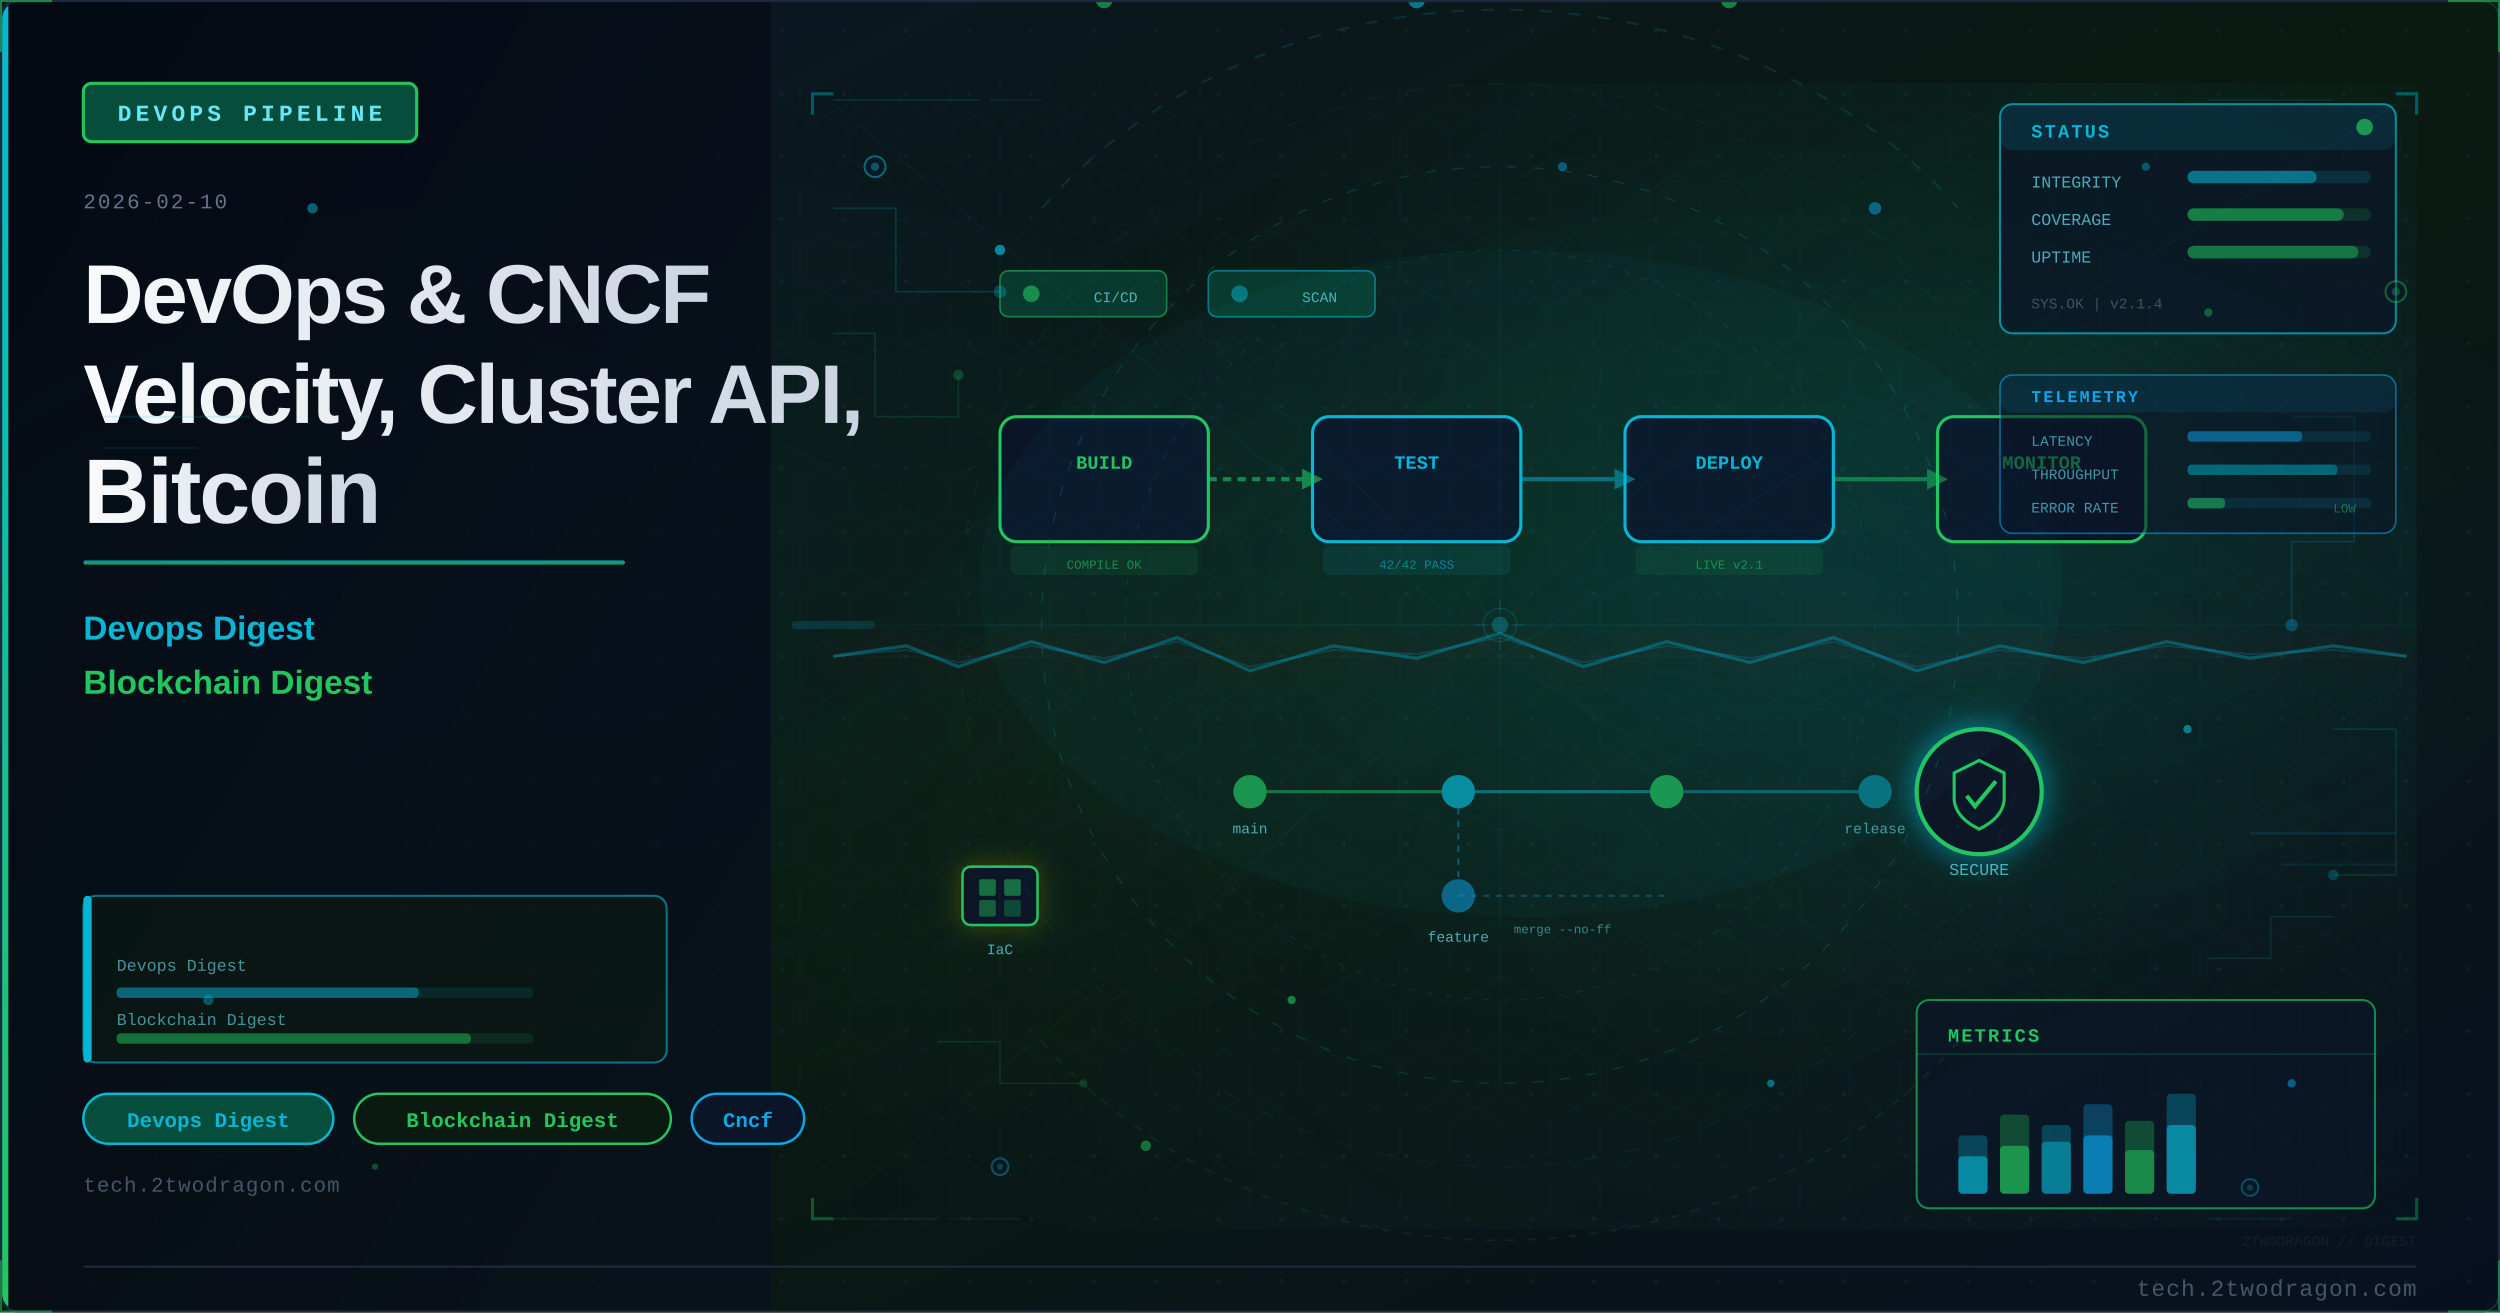
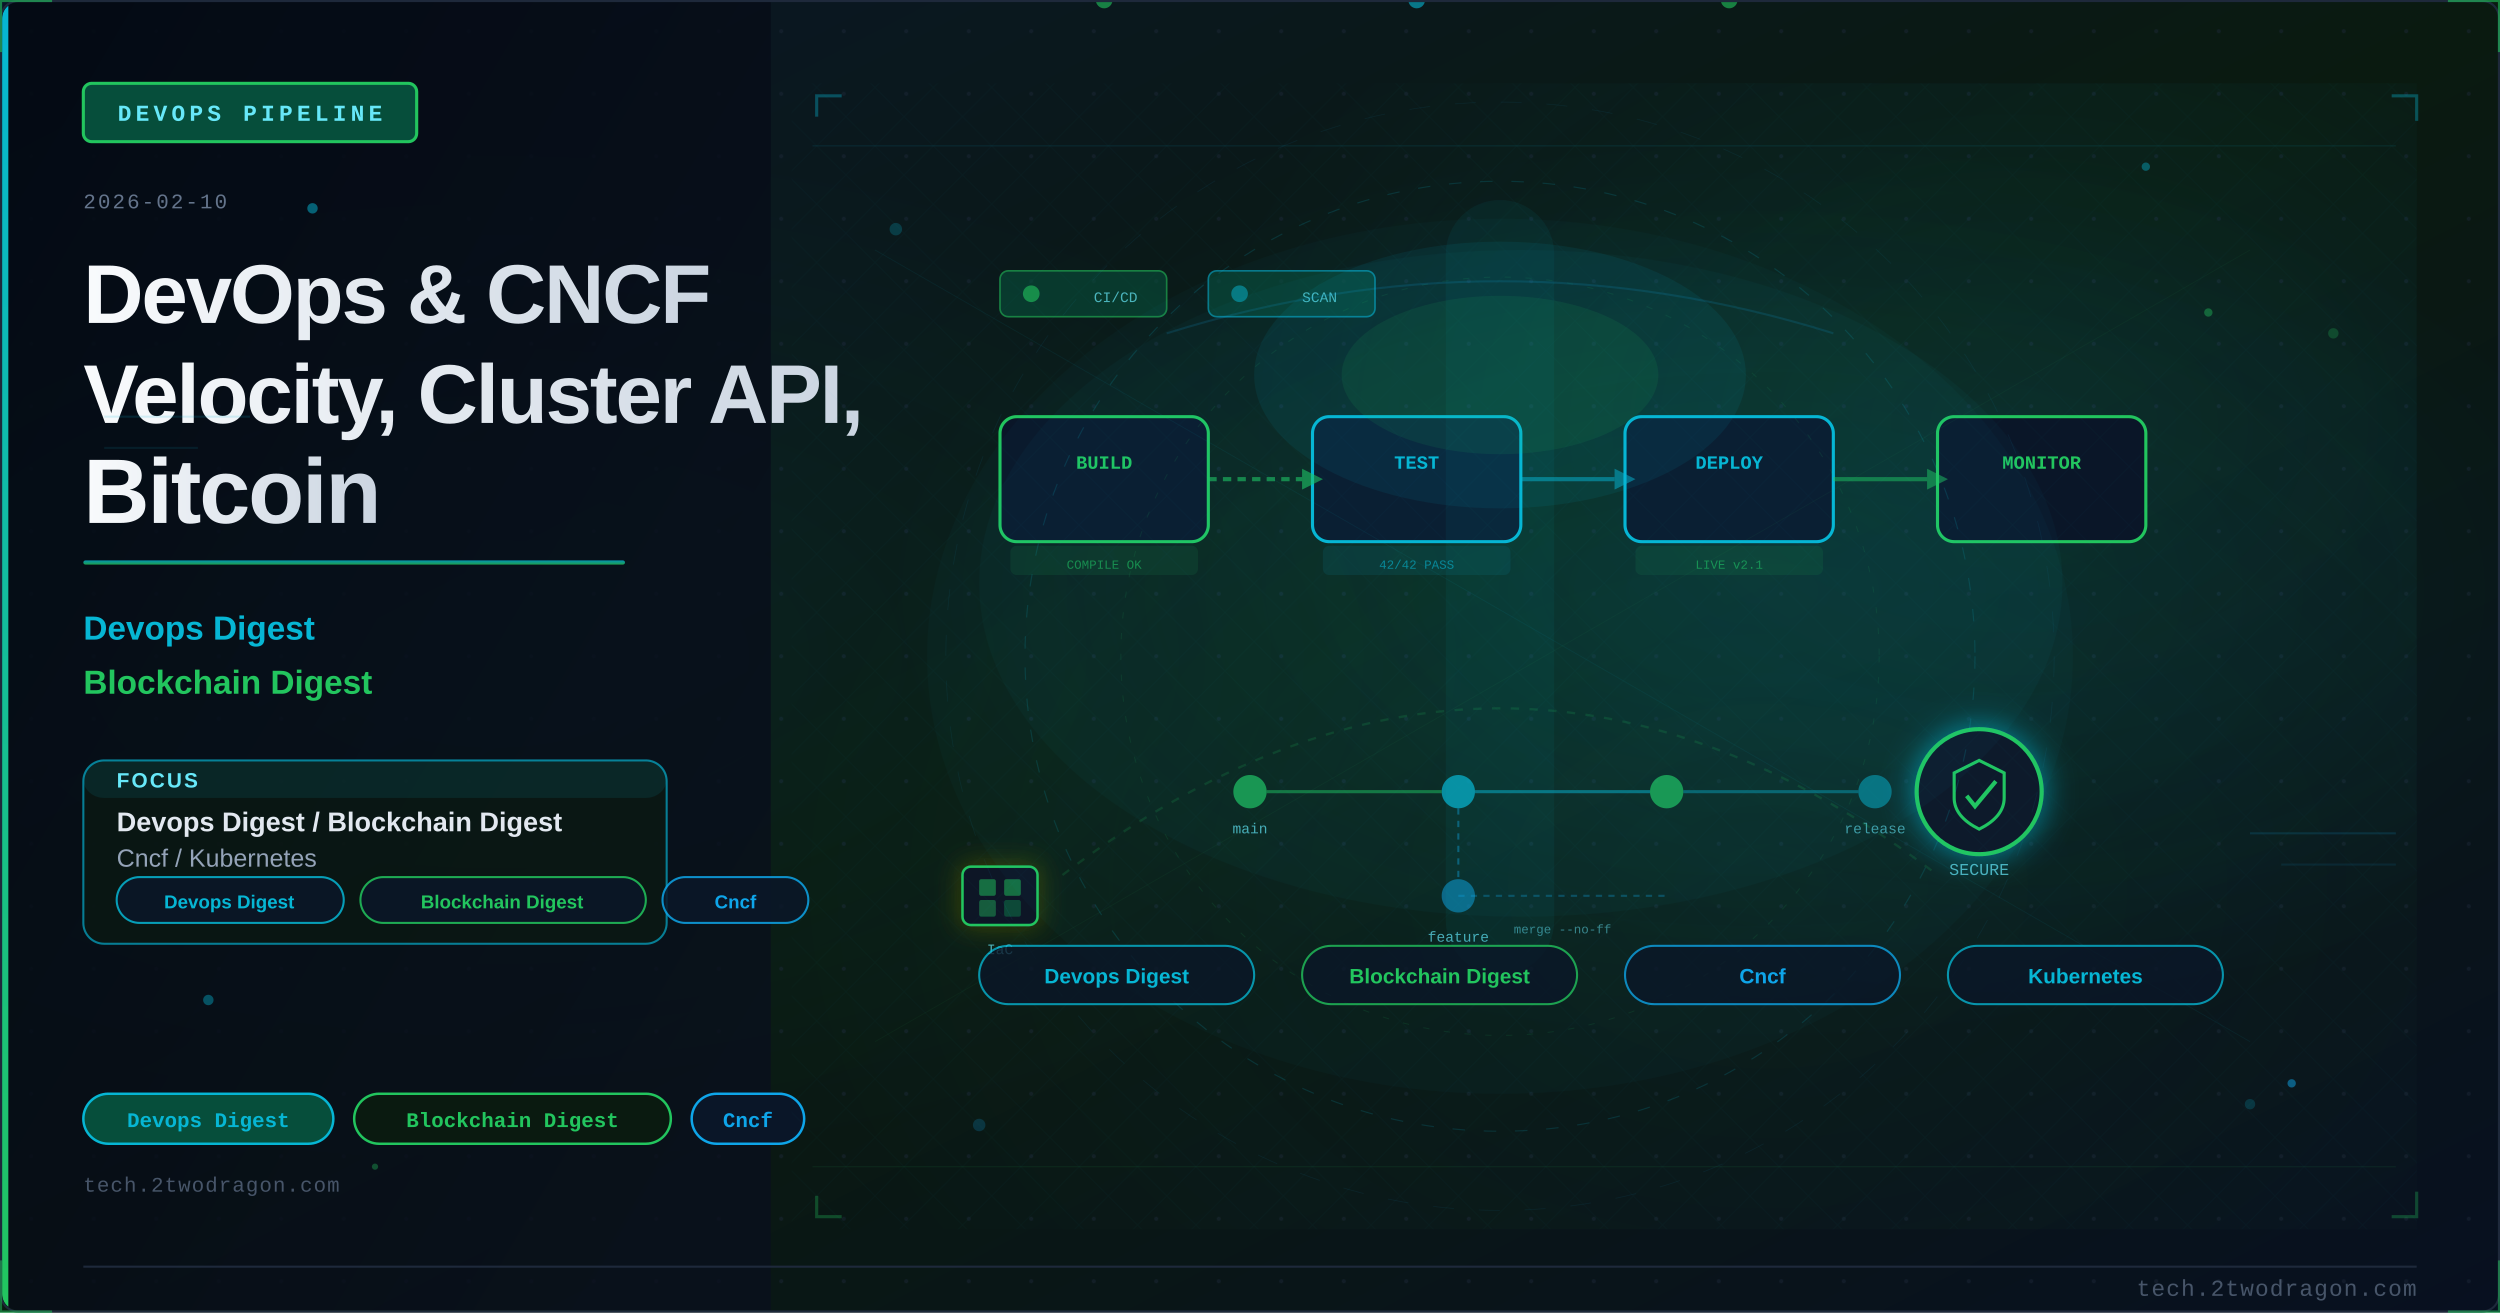
<svg xmlns="http://www.w3.org/2000/svg" viewBox="0 0 1200 630" width="1200" height="630">
  <defs>
    <linearGradient id="ubeeb60bg" x1="0%" y1="0%" x2="100%" y2="100%">
      <stop offset="0%" style="stop-color:#0a1628" />
      <stop offset="50%" style="stop-color:#0a1a10" />
      <stop offset="100%" style="stop-color:#081020" />
    </linearGradient>
    <linearGradient id="ubeeb60accent" x1="0%" y1="0%" x2="0%" y2="100%">
      <stop offset="0%" style="stop-color:#06b6d4" />
      <stop offset="100%" style="stop-color:#22c55e" />
    </linearGradient>
    <linearGradient id="ubeeb60title" x1="0%" y1="0%" x2="100%" y2="0%">
      <stop offset="0%" style="stop-color:#f8fafc" />
      <stop offset="100%" style="stop-color:#cbd5e1" />
    </linearGradient>
    <linearGradient id="ubeeb60panel" x1="0%" y1="0%" x2="100%" y2="100%">
      <stop offset="0%" style="stop-color:#020810;stop-opacity:0.85" />
      <stop offset="100%" style="stop-color:#0a0f1e;stop-opacity:0.75" />
    </linearGradient>
    <radialGradient id="ubeeb60ambientL" cx="20%" cy="50%" r="40%">
      <stop offset="0%" style="stop-color:#06b6d4;stop-opacity:0.06" />
      <stop offset="100%" style="stop-color:#06b6d4;stop-opacity:0" />
    </radialGradient>
    <radialGradient id="ubeeb60ambientR" cx="70%" cy="45%" r="35%">
      <stop offset="0%" style="stop-color:#06b6d4;stop-opacity:0.08" />
      <stop offset="100%" style="stop-color:#06b6d4;stop-opacity:0" />
    </radialGradient>
    <filter id="ubeeb60glow" x="-100%" y="-100%" width="300%" height="300%">
      <feDropShadow dx="0" dy="0" stdDeviation="8" flood-color="#06b6d4" flood-opacity="0.7" />
    </filter>
    <filter id="ubeeb60blur" x="-50%" y="-50%" width="200%" height="200%">
      <feGaussianBlur stdDeviation="12" />
    </filter>
    <filter id="ubeeb60textglow" x="-20%" y="-20%" width="140%" height="140%">
      <feDropShadow dx="0" dy="0" stdDeviation="4" flood-color="#06b6d4" flood-opacity="0.5" />
    </filter>
    <filter id="ubeeb60fxGlow" x="-50%" y="-50%" width="200%" height="200%">
      <feGaussianBlur stdDeviation="6" result="b" />
      <feColorMatrix in="b" type="matrix" values="1.2 0.4 0 0 0 0.5 0.6 0 0 0 0 0 0 0 0 0 0 0 0.85 0" result="g" />
      <feMerge>
        <feMergeNode in="g" />
        <feMergeNode in="SourceGraphic" />
      </feMerge>
    </filter>
    <filter id="ubeeb60fxRed" x="-60%" y="-60%" width="220%" height="220%">
      <feGaussianBlur stdDeviation="8" result="b" />
      <feColorMatrix in="b" type="matrix" values="1.3 0 0 0 0.7 0 0 0 0 0 0 0 0 0 0 0 0 0 0.95 0" result="g" />
      <feMerge>
        <feMergeNode in="g" />
        <feMergeNode in="SourceGraphic" />
      </feMerge>
    </filter>
    <radialGradient id="ubeeb60sceneGlow1" cx="75%" cy="30%" r="50%">
      <stop offset="0%" stop-color="#06b6d4" stop-opacity="0.15" />
      <stop offset="100%" stop-color="#06b6d4" stop-opacity="0" />
    </radialGradient>
    <radialGradient id="ubeeb60sceneGlow2" cx="60%" cy="70%" r="60%">
      <stop offset="0%" stop-color="#22c55e" stop-opacity="0.10" />
      <stop offset="100%" stop-color="#22c55e" stop-opacity="0" />
    </radialGradient>
    <pattern id="ubeeb60dots" x="0" y="0" width="30" height="30" patternUnits="userSpaceOnUse">
      <circle cx="15" cy="15" r="1" fill="#1e293b" opacity="0.7" />
    </pattern>
    <clipPath id="ubeeb60clip">
      <rect x="1" y="1" width="1198" height="628" rx="8" ry="8" />
    </clipPath>
    <style>
      @keyframes ubeeb60floatUp { 0%{transform:translateY(0);opacity:0.9} 85%{opacity:0.5} 100%{transform:translateY(-80px);opacity:0} }
      @keyframes ubeeb60pulse { 0%,100%{opacity:0.5} 50%{opacity:1} }
      @keyframes ubeeb60crackFx { 0%,100%{stroke-opacity:0.6} 50%{stroke-opacity:1} }
      @keyframes ubeeb60glimmer { 0%{opacity:0.3} 50%{opacity:0.85} 100%{opacity:0.3} }
      @keyframes ubeeb60dash { to{stroke-dashoffset:-20} }
      @keyframes ubeeb60rotSpin { from{transform:rotate(0deg)} to{transform:rotate(360deg)} }
      .ubeeb60fa { animation: ubeeb60floatUp 3.2s ease-in infinite; }
      .ubeeb60fb { animation: ubeeb60floatUp 3.8s ease-in infinite; animation-delay:0.9s; }
      .ubeeb60fc { animation: ubeeb60floatUp 2.9s ease-in infinite; animation-delay:1.7s; }
      .ubeeb60crack { animation: ubeeb60crackFx 1.9s ease-in-out infinite; }
      .ubeeb60blink { animation: ubeeb60pulse 2.2s ease-in-out infinite; }
    </style>
  </defs>
  <rect width="1200" height="630" fill="url(#ubeeb60bg)" />
  <g clip-path="url(#ubeeb60clip)">
    <rect width="1200" height="630" fill="url(#ubeeb60dots)" opacity="0.6" />
    <rect width="1200" height="630" fill="url(#ubeeb60ambientL)" />
    <rect width="1200" height="630" fill="url(#ubeeb60ambientR)" />
    <rect x="0" y="0" width="370" height="630" fill="url(#ubeeb60panel)" />
    <rect x="0" y="0" width="4" height="630" fill="url(#ubeeb60accent)" />
    <rect x="40" y="40" width="160" height="28" rx="4" fill="#064e3b" stroke="#22c55e" stroke-width="1.5" />
    <text x="120" y="58" font-family="Courier New, monospace" font-size="11" fill="#67e8f9" text-anchor="middle" letter-spacing="2" font-weight="bold">DEVOPS PIPELINE</text>
    <text x="40" y="100" font-family="Courier New, monospace" font-size="10" fill="#64748b" letter-spacing="1">2026-02-10</text>
    <text x="40" y="155" font-family="Segoe UI, Arial, sans-serif" font-size="40" fill="url(#ubeeb60title)" font-weight="700" letter-spacing="-1">DevOps &amp; CNCF</text>
    <text x="40" y="203" font-family="Segoe UI, Arial, sans-serif" font-size="40" fill="url(#ubeeb60title)" font-weight="700" letter-spacing="-1">Velocity, Cluster API,</text>
    <text x="40" y="251" font-family="Segoe UI, Arial, sans-serif" font-size="44" fill="url(#ubeeb60title)" font-weight="700" letter-spacing="-1">Bitcoin</text>
    <rect x="40" y="269" width="260" height="2" rx="1" fill="url(#ubeeb60accent)" opacity="0.8" />
    <text x="40" y="307" font-family="Segoe UI, Arial, sans-serif" font-size="16" fill="#06b6d4" font-weight="600">Devops Digest</text>
    <text x="40" y="333" font-family="Segoe UI, Arial, sans-serif" font-size="16" fill="#22c55e" font-weight="600">Blockchain Digest</text>
+     <rect x="40" y="365" width="280" height="88" rx="10" fill="#0a1a10" stroke="#06b6d4" stroke-width="1" opacity="0.66" />
+     <rect x="40" y="365" width="280" height="18" rx="10" fill="#06b6d4" opacity="0.10" />
+     <text x="56" y="378" font-family="Segoe UI, Arial, sans-serif" font-size="10" fill="#67e8f9" font-weight="700" letter-spacing="1">FOCUS</text>
+     <text x="56" y="399" font-family="Segoe UI, Arial, sans-serif" font-size="13" fill="#e2e8f0" font-weight="600">Devops Digest / Blockchain Digest</text>
+     <text x="56" y="416" font-family="Segoe UI, Arial, sans-serif" font-size="12" fill="#94a3b8">Cncf / Kubernetes</text>
+     <rect x="56" y="421" width="109" height="22" rx="11" fill="#0a1628" stroke="#06b6d4" stroke-width="1" opacity="0.85" />
+     <text x="110" y="436" font-family="Segoe UI, Arial, sans-serif" font-size="9" fill="#06b6d4" text-anchor="middle" font-weight="600">Devops Digest</text>
+     <rect x="173" y="421" width="137" height="22" rx="11" fill="#0a1628" stroke="#22c55e" stroke-width="1" opacity="0.85" />
+     <text x="241" y="436" font-family="Segoe UI, Arial, sans-serif" font-size="9" fill="#22c55e" text-anchor="middle" font-weight="600">Blockchain Digest</text>
+     <rect x="318" y="421" width="70" height="22" rx="11" fill="#0a1628" stroke="#0ea5e9" stroke-width="1" opacity="0.85" />
+     <text x="353" y="436" font-family="Segoe UI, Arial, sans-serif" font-size="9" fill="#0ea5e9" text-anchor="middle" font-weight="600">Cncf</text>
    <rect x="40" y="525" width="120" height="24" rx="12" fill="#064e3b" stroke="#06b6d4" stroke-width="1.2" />
    <text x="100" y="541" font-family="Courier New, monospace" font-size="10" fill="#06b6d4" text-anchor="middle" font-weight="bold">Devops Digest</text>
    <rect x="170" y="525" width="152" height="24" rx="12" fill="#0a1a10" stroke="#22c55e" stroke-width="1.2" />
    <text x="246" y="541" font-family="Courier New, monospace" font-size="10" fill="#22c55e" text-anchor="middle" font-weight="bold">Blockchain Digest</text>
    <rect x="332" y="525" width="54" height="24" rx="12" fill="#0a1628" stroke="#0ea5e9" stroke-width="1.2" />
    <text x="359" y="541" font-family="Courier New, monospace" font-size="10" fill="#0ea5e9" text-anchor="middle" font-weight="bold">Cncf</text>
    <text x="40" y="572" font-family="Courier New, monospace" font-size="10" fill="#475569" letter-spacing="0.5">tech.2twodragon.com</text>
    <rect x="380" y="40" width="780" height="550" fill="url(#ubeeb60sceneGlow1)" opacity="0.6" />
    <rect x="380" y="40" width="780" height="550" fill="url(#ubeeb60sceneGlow2)" opacity="0.5" />
    <rect x="480" y="200" width="100" height="60" rx="8" fill="#0a1628" stroke="#22c55e" stroke-width="1.5" />
    <text x="530" y="225" font-family="Courier New, monospace" font-size="9" fill="#22c55e" text-anchor="middle" font-weight="bold">BUILD</text>
    <circle cx="530" y="248" r="4" fill="#22c55e" opacity="0.6" style="animation: ubeeb60pulse 2s ease-in-out infinite" />
    <rect x="630" y="200" width="100" height="60" rx="8" fill="#0a1628" stroke="#06b6d4" stroke-width="1.5" />
    <text x="680" y="225" font-family="Courier New, monospace" font-size="9" fill="#06b6d4" text-anchor="middle" font-weight="bold">TEST</text>
    <circle cx="680" y="248" r="4" fill="#06b6d4" opacity="0.6" />
    <rect x="780" y="200" width="100" height="60" rx="8" fill="#0a1628" stroke="#06b6d4" stroke-width="1.5" />
    <text x="830" y="225" font-family="Courier New, monospace" font-size="9" fill="#06b6d4" text-anchor="middle" font-weight="bold">DEPLOY</text>
    <circle cx="830" y="248" r="4" fill="#22c55e" opacity="0.6" />
    <rect x="930" y="200" width="100" height="60" rx="8" fill="#0a1628" stroke="#22c55e" stroke-width="1.5" />
    <text x="980" y="225" font-family="Courier New, monospace" font-size="9" fill="#22c55e" text-anchor="middle" font-weight="bold">MONITOR</text>
    <line x1="580" y1="230" x2="625" y2="230" stroke="#22c55e" stroke-width="2" opacity="0.6" stroke-dasharray="4 3" style="animation: ubeeb60dash 1.5s linear infinite" />
    <polygon points="625,225 635,230 625,235" fill="#22c55e" opacity="0.6" />
    <line x1="730" y1="230" x2="775" y2="230" stroke="#06b6d4" stroke-width="2" opacity="0.5" />
    <polygon points="775,225 785,230 775,235" fill="#06b6d4" opacity="0.5" />
    <line x1="880" y1="230" x2="925" y2="230" stroke="#22c55e" stroke-width="2" opacity="0.5" />
    <polygon points="925,225 935,230 925,235" fill="#22c55e" opacity="0.5" />
    <circle cx="600" cy="380" r="8" fill="#22c55e" opacity="0.7" />
    <circle cx="700" cy="380" r="8" fill="#06b6d4" opacity="0.7" />
    <circle cx="800" cy="380" r="8" fill="#22c55e" opacity="0.7" />
    <circle cx="700" cy="430" r="8" fill="#0ea5e9" opacity="0.5" />
    <line x1="608" y1="380" x2="692" y2="380" stroke="#22c55e" stroke-width="1.5" opacity="0.5" />
    <line x1="708" y1="380" x2="792" y2="380" stroke="#06b6d4" stroke-width="1.5" opacity="0.5" />
    <line x1="700" y1="388" x2="700" y2="422" stroke="#0ea5e9" stroke-width="1" opacity="0.4" stroke-dasharray="3 3" />
    <text x="600" y="400" font-family="Courier New, monospace" font-size="7" fill="#67e8f9" text-anchor="middle" opacity="0.7">main</text>
    <text x="700" y="452" font-family="Courier New, monospace" font-size="7" fill="#67e8f9" text-anchor="middle" opacity="0.7">feature</text>
    <g filter="url(#ubeeb60glow)" transform="translate(950,380)">
      <circle cx="0" cy="0" r="30" fill="#0a1628" stroke="#22c55e" stroke-width="2" />
      <path d="M0,-15 L12,-9 L12,3 Q12,12 0,18 Q-12,12 -12,3 L-12,-9 Z" fill="none" stroke="#22c55e" stroke-width="1.5" />
      <polyline points="-6,2 -2,7 8,-5" fill="none" stroke="#22c55e" stroke-width="2" />
    </g>
    <text x="950" y="420" font-family="Courier New, monospace" font-size="8" fill="#67e8f9" text-anchor="middle" opacity="0.7">SECURE</text>
    <rect x="485" y="262" width="90" height="14" rx="3" fill="#22c55e" opacity="0.1" />
    <text x="530" y="273" font-family="Courier New, monospace" font-size="6" fill="#22c55e" text-anchor="middle" opacity="0.6">COMPILE OK</text>
    <rect x="635" y="262" width="90" height="14" rx="3" fill="#06b6d4" opacity="0.1" />
    <text x="680" y="273" font-family="Courier New, monospace" font-size="6" fill="#06b6d4" text-anchor="middle" opacity="0.6">42/42 PASS</text>
    <rect x="785" y="262" width="90" height="14" rx="3" fill="#22c55e" opacity="0.1" />
    <text x="830" y="273" font-family="Courier New, monospace" font-size="6" fill="#22c55e" text-anchor="middle" opacity="0.6">LIVE v2.1</text>
    <rect x="480" y="130" width="80" height="22" rx="4" fill="#064e3b" stroke="#22c55e" stroke-width="0.8" opacity="0.6" />
    <circle cx="495" cy="141" r="4" fill="#22c55e" opacity="0.6" />
    <text x="525" y="145" font-family="Courier New, monospace" font-size="7" fill="#67e8f9" opacity="0.7">CI/CD</text>
    <rect x="580" y="130" width="80" height="22" rx="4" fill="#064e3b" stroke="#06b6d4" stroke-width="0.8" opacity="0.6" />
    <circle cx="595" cy="141" r="4" fill="#06b6d4" opacity="0.5" class="ubeeb60blink" />
    <text x="625" y="145" font-family="Courier New, monospace" font-size="7" fill="#67e8f9" opacity="0.7">SCAN</text>
    <g transform="translate(480,430)" filter="url(#ubeeb60fxGlow)">
      <rect x="-18" y="-14" width="36" height="28" rx="4" fill="#0a1628" stroke="#22c55e" stroke-width="1.2" />
      <rect x="-10" y="-8" width="8" height="8" rx="1" fill="#22c55e" opacity="0.5" />
      <rect x="2" y="-8" width="8" height="8" rx="1" fill="#22c55e" opacity="0.5" />
      <rect x="-10" y="2" width="8" height="8" rx="1" fill="#22c55e" opacity="0.4" />
      <rect x="2" y="2" width="8" height="8" rx="1" fill="#22c55e" opacity="0.3" />
    </g>
    <text x="480" y="458" font-family="Courier New, monospace" font-size="7" fill="#67e8f9" text-anchor="middle" opacity="0.7">IaC</text>
    <circle cx="900" cy="380" r="8" fill="#06b6d4" opacity="0.5" />
    <line x1="808" y1="380" x2="892" y2="380" stroke="#06b6d4" stroke-width="1.5" opacity="0.4" />
    <text x="900" y="400" font-family="Courier New, monospace" font-size="7" fill="#67e8f9" text-anchor="middle" opacity="0.6">release</text>
    <line x1="700" y1="430" x2="800" y2="430" stroke="#0ea5e9" stroke-width="1" opacity="0.3" stroke-dasharray="3 3" />
    <text x="750" y="448" font-family="Courier New, monospace" font-size="6" fill="#67e8f9" text-anchor="middle" opacity="0.5">merge --no-ff</text>
    <ellipse cx="730" cy="280" rx="260" ry="160" fill="#06b6d4" opacity="0.035" />
    <defs>
-       <pattern id="ubeeb60hex" x="0" y="0" width="24" height="28" patternUnits="userSpaceOnUse">
-         <polygon points="12,0 24,7 24,21 12,28 0,21 0,7" fill="none" stroke="#06b6d4" stroke-width="0.4" opacity="0.15" />
+       <pattern id="ubeeb60mesh" x="0" y="0" width="28" height="28" patternUnits="userSpaceOnUse">
+         <path d="M 0 14 L 14 0 L 28 14 L 14 28 Z" fill="none" stroke="#06b6d4" stroke-width="0.35" opacity="0.12" />
      </pattern>
    </defs>
-     <rect x="380" y="40" width="780" height="550" fill="url(#ubeeb60hex)" opacity="0.35" />
-     <circle cx="720" cy="300" r="220" fill="none" stroke="#06b6d4" stroke-width="0.6" stroke-dasharray="5 8" opacity="0.2" />
-     <circle cx="720" cy="300" r="180" fill="none" stroke="#0ea5e9" stroke-width="0.5" stroke-dasharray="3 6" opacity="0.15" />
-     <circle cx="720" cy="300" r="260" fill="none" stroke="#22c55e" stroke-width="0.4" stroke-dasharray="8 12" opacity="0.1" />
-     <line x1="720" y1="80" x2="720" y2="520" stroke="#06b6d4" stroke-width="0.3" opacity="0.1" />
-     <line x1="460" y1="300" x2="980" y2="300" stroke="#06b6d4" stroke-width="0.3" opacity="0.1" />
-     <line x1="535" y1="120" x2="905" y2="480" stroke="#22c55e" stroke-width="0.3" opacity="0.08" />
-     <line x1="905" y1="120" x2="535" y2="480" stroke="#22c55e" stroke-width="0.3" opacity="0.08" />
-     <rect x="960" y="50" width="190" height="110" rx="6" fill="#0a1628" stroke="#06b6d4" stroke-width="1" opacity="0.7" />
-     <rect x="960" y="50" width="190" height="22" rx="6" fill="#06b6d4" opacity="0.12" />
-     <text x="975" y="66" font-family="Courier New, monospace" font-size="9" fill="#06b6d4" font-weight="bold" letter-spacing="1">STATUS</text>
-     <circle cx="1135" cy="61" r="4" fill="#22c55e" opacity="0.7" style="animation: ubeeb60pulse 2s ease-in-out infinite" />
-     <text x="975" y="90" font-family="Courier New, monospace" font-size="8" fill="#67e8f9" opacity="0.7">INTEGRITY</text>
-     <rect x="1050" y="82" width="88" height="6" rx="3" fill="#06b6d4" opacity="0.15" />
-     <rect x="1050" y="82" width="62" height="6" rx="3" fill="#06b6d4" opacity="0.5" />
-     <text x="975" y="108" font-family="Courier New, monospace" font-size="8" fill="#67e8f9" opacity="0.7">COVERAGE</text>
-     <rect x="1050" y="100" width="88" height="6" rx="3" fill="#22c55e" opacity="0.15" />
-     <rect x="1050" y="100" width="75" height="6" rx="3" fill="#22c55e" opacity="0.5" />
-     <text x="975" y="126" font-family="Courier New, monospace" font-size="8" fill="#67e8f9" opacity="0.7">UPTIME</text>
-     <rect x="1050" y="118" width="88" height="6" rx="3" fill="#22c55e" opacity="0.15" />
-     <rect x="1050" y="118" width="82" height="6" rx="3" fill="#22c55e" opacity="0.45" />
-     <text x="975" y="148" font-family="Courier New, monospace" font-size="7" fill="#64748b" opacity="0.6">SYS.OK | v2.1.4</text>
-     <rect x="920" y="480" width="220" height="100" rx="6" fill="#0a1628" stroke="#22c55e" stroke-width="1" opacity="0.65" />
-     <text x="935" y="500" font-family="Courier New, monospace" font-size="9" fill="#22c55e" font-weight="bold" letter-spacing="1">METRICS</text>
-     <line x1="920" y1="506" x2="1140" y2="506" stroke="#22c55e" stroke-width="0.5" opacity="0.3" />
-     <rect x="940" y="545" width="14" height="28" rx="2" fill="#06b6d4" opacity="0.3" />
-     <rect x="940" y="555" width="14" height="18" rx="2" fill="#06b6d4" opacity="0.6" />
-     <rect x="960" y="535" width="14" height="38" rx="2" fill="#22c55e" opacity="0.3" />
-     <rect x="960" y="550" width="14" height="23" rx="2" fill="#22c55e" opacity="0.6" />
-     <rect x="980" y="540" width="14" height="33" rx="2" fill="#06b6d4" opacity="0.3" />
-     <rect x="980" y="548" width="14" height="25" rx="2" fill="#06b6d4" opacity="0.5" />
-     <rect x="1000" y="530" width="14" height="43" rx="2" fill="#0ea5e9" opacity="0.3" />
-     <rect x="1000" y="545" width="14" height="28" rx="2" fill="#0ea5e9" opacity="0.6" />
-     <rect x="1020" y="538" width="14" height="35" rx="2" fill="#22c55e" opacity="0.3" />
-     <rect x="1020" y="552" width="14" height="21" rx="2" fill="#22c55e" opacity="0.5" />
-     <rect x="1040" y="525" width="14" height="48" rx="2" fill="#06b6d4" opacity="0.3" />
-     <rect x="1040" y="540" width="14" height="33" rx="2" fill="#06b6d4" opacity="0.6" style="animation: ubeeb60glimmer 3s ease-in-out infinite" />
-     <polyline points="400,100 430,100 430,140 480,140" fill="none" stroke="#06b6d4" stroke-width="0.8" opacity="0.2" />
-     <circle cx="480" cy="140" r="3" fill="#06b6d4" opacity="0.3" />
-     <polyline points="400,160 420,160 420,200 460,200 460,180" fill="none" stroke="#22c55e" stroke-width="0.8" opacity="0.15" />
-     <circle cx="460" cy="180" r="2.5" fill="#22c55e" opacity="0.25" />
-     <polyline points="1100,200 1130,200 1130,260 1100,260 1100,300" fill="none" stroke="#0ea5e9" stroke-width="0.8" opacity="0.18" />
-     <circle cx="1100" cy="300" r="3" fill="#0ea5e9" opacity="0.3" />
-     <polyline points="1120,350 1150,350 1150,420 1120,420" fill="none" stroke="#06b6d4" stroke-width="0.8" opacity="0.15" />
-     <circle cx="1120" cy="420" r="2.5" fill="#06b6d4" opacity="0.25" />
-     <polyline points="450,500 480,500 480,520 520,520" fill="none" stroke="#22c55e" stroke-width="0.7" opacity="0.15" />
-     <circle cx="520" cy="520" r="2" fill="#22c55e" opacity="0.2" />
-     <polyline points="1060,460 1090,460 1090,440 1120,440" fill="none" stroke="#06b6d4" stroke-width="0.7" opacity="0.15" />
-     <rect x="40" y="430" width="280" height="80" rx="6" fill="#0a1a10" stroke="#06b6d4" stroke-width="1" opacity="0.6" />
-     <rect x="40" y="430" width="4" height="80" rx="2" fill="#06b6d4" />
-     <text x="56" y="466" font-family="Courier New, monospace" font-size="8" fill="#67e8f9" opacity="0.6">Devops Digest</text>
-     <rect x="56" y="474" width="200" height="5" rx="2" fill="#06b6d4" opacity="0.12" />
-     <rect x="56" y="474" width="145" height="5" rx="2" fill="#06b6d4" opacity="0.45" />
-     <text x="56" y="492" font-family="Courier New, monospace" font-size="8" fill="#67e8f9" opacity="0.6">Blockchain Digest</text>
-     <rect x="56" y="496" width="200" height="5" rx="2" fill="#22c55e" opacity="0.12" />
-     <rect x="56" y="496" width="170" height="5" rx="2" fill="#22c55e" opacity="0.45" />
-     <circle cx="420" cy="80" r="5" fill="#0a1628" stroke="#06b6d4" stroke-width="1" opacity="0.5" />
-     <circle cx="420" cy="80" r="2" fill="#06b6d4" opacity="0.4" />
-     <circle cx="1150" cy="140" r="5" fill="#0a1628" stroke="#22c55e" stroke-width="1" opacity="0.4" />
-     <circle cx="1150" cy="140" r="2" fill="#22c55e" opacity="0.3" />
-     <circle cx="480" cy="560" r="4" fill="#0a1628" stroke="#0ea5e9" stroke-width="1" opacity="0.4" />
-     <circle cx="480" cy="560" r="1.5" fill="#0ea5e9" opacity="0.3" />
-     <circle cx="1080" cy="570" r="4" fill="#0a1628" stroke="#06b6d4" stroke-width="1" opacity="0.35" />
-     <circle cx="1080" cy="570" r="1.5" fill="#06b6d4" opacity="0.25" />
-     <line x1="380" y1="300" x2="1160" y2="300" stroke="#06b6d4" stroke-width="0.5" opacity="0.06" />
-     <rect x="380" y="298" width="40" height="4" rx="2" fill="#06b6d4" opacity="0.15">
-       <animate attributeName="x" values="380;1120;380" dur="8s" repeatCount="indefinite" />
-       <animate attributeName="opacity" values="0.15;0.3;0.15" dur="8s" repeatCount="indefinite" />
-     </rect>
-     <path d="M 500 100 A 280 250 0 0 1 940 100" fill="none" stroke="#06b6d4" stroke-width="1" stroke-dasharray="6 8" opacity="0.15" style="animation: ubeeb60dash 4s linear infinite" />
-     <path d="M 940 500 A 280 250 0 0 1 500 500" fill="none" stroke="#22c55e" stroke-width="0.8" stroke-dasharray="4 6" opacity="0.12" style="animation: ubeeb60dash 5s linear infinite" />
-     <polyline points="390,55 390,45 400,45" fill="none" stroke="#06b6d4" stroke-width="1.5" opacity="0.4" />
-     <polyline points="1150,45 1160,45 1160,55" fill="none" stroke="#06b6d4" stroke-width="1.5" opacity="0.4" />
-     <polyline points="390,575 390,585 400,585" fill="none" stroke="#22c55e" stroke-width="1.5" opacity="0.35" />
-     <polyline points="1150,585 1160,585 1160,575" fill="none" stroke="#22c55e" stroke-width="1.5" opacity="0.35" />
-     <circle cx="720" cy="300" r="8" fill="none" stroke="#06b6d4" stroke-width="0.6" opacity="0.2" />
-     <line x1="720" y1="288" x2="720" y2="294" stroke="#06b6d4" stroke-width="0.6" opacity="0.2" />
-     <line x1="720" y1="306" x2="720" y2="312" stroke="#06b6d4" stroke-width="0.6" opacity="0.2" />
-     <line x1="708" y1="300" x2="714" y2="300" stroke="#06b6d4" stroke-width="0.6" opacity="0.2" />
-     <line x1="726" y1="300" x2="732" y2="300" stroke="#06b6d4" stroke-width="0.6" opacity="0.2" />
-     <line x1="400" y1="48" x2="470" y2="48" stroke="#06b6d4" stroke-width="0.8" opacity="0.15" />
-     <line x1="475" y1="48" x2="500" y2="48" stroke="#06b6d4" stroke-width="0.8" opacity="0.1" />
-     <line x1="400" y1="585" x2="450" y2="585" stroke="#22c55e" stroke-width="0.8" opacity="0.12" />
-     <line x1="455" y1="585" x2="490" y2="585" stroke="#22c55e" stroke-width="0.8" opacity="0.08" />
-     <line x1="1060" y1="48" x2="1120" y2="48" stroke="#06b6d4" stroke-width="0.8" opacity="0.12" />
-     <line x1="1060" y1="585" x2="1100" y2="585" stroke="#22c55e" stroke-width="0.8" opacity="0.1" />
-     <circle cx="720" cy="300" r="4" fill="#06b6d4" opacity="0.3">
-       <animate attributeName="r" values="4;8;4" dur="3s" repeatCount="indefinite" />
-       <animate attributeName="opacity" values="0.3;0.1;0.3" dur="3s" repeatCount="indefinite" />
-     </circle>
-     <line x1="720" y1="315" x2="400" y2="50" stroke="#06b6d4" stroke-width="0.4" opacity="0.08" />
-     <line x1="720" y1="315" x2="1150" y2="50" stroke="#06b6d4" stroke-width="0.4" opacity="0.08" />
-     <line x1="720" y1="315" x2="400" y2="580" stroke="#22c55e" stroke-width="0.4" opacity="0.06" />
-     <line x1="720" y1="315" x2="1150" y2="580" stroke="#22c55e" stroke-width="0.4" opacity="0.06" />
-     <line x1="720" y1="315" x2="400" y2="315" stroke="#06b6d4" stroke-width="0.3" opacity="0.07" />
-     <line x1="720" y1="315" x2="1150" y2="315" stroke="#06b6d4" stroke-width="0.3" opacity="0.07" />
-     <line x1="720" y1="315" x2="500" y2="50" stroke="#0ea5e9" stroke-width="0.3" opacity="0.06" />
-     <line x1="720" y1="315" x2="940" y2="580" stroke="#0ea5e9" stroke-width="0.3" opacity="0.06" />
-     <polyline points="400,315 435,310 460,320 495,308 530,318 565,306 600,322 640,310 680,316 720,304 760,320 800,308 840,318 880,306 920,322 960,310 1000,318 1040,308 1080,316 1120,310 1155,315" fill="none" stroke="#06b6d4" stroke-width="1.5" opacity="0.35" filter="url(#ubeeb60fxRed)" class="ubeeb60crack" />
-     <polyline points="400,315 435,312 460,318 495,310 530,316 565,308 600,320 640,312 680,314 720,306 760,318 800,310 840,316 880,308 920,320 960,312 1000,316 1040,310 1080,314 1120,312 1155,315" fill="none" stroke="#0ea5e9" stroke-width="0.8" opacity="0.2" />
-     <circle cx="480" cy="120" r="2.5" fill="#06b6d4" opacity="0.7" class="ubeeb60fa" />
-     <circle cx="620" cy="480" r="2" fill="#22c55e" opacity="0.6" class="ubeeb60fb" />
-     <circle cx="900" cy="100" r="3" fill="#0ea5e9" opacity="0.5" class="ubeeb60fc" />
-     <circle cx="1050" cy="350" r="2" fill="#06b6d4" opacity="0.6" class="ubeeb60fa" />
-     <circle cx="550" cy="550" r="2.5" fill="#22c55e" opacity="0.5" class="ubeeb60fb" />
-     <circle cx="850" cy="520" r="1.8" fill="#06b6d4" opacity="0.55" class="ubeeb60fc" />
-     <circle cx="750" cy="80" r="2.2" fill="#0ea5e9" opacity="0.45" class="ubeeb60fa" />
-     <rect x="960" y="180" width="190" height="76" rx="6" fill="#0a1628" stroke="#0ea5e9" stroke-width="0.8" opacity="0.55" />
-     <rect x="960" y="180" width="190" height="18" rx="6" fill="#0ea5e9" opacity="0.10" />
-     <text x="975" y="193" font-family="Courier New, monospace" font-size="8" fill="#0ea5e9" font-weight="bold" letter-spacing="1">TELEMETRY</text>
-     <text x="975" y="214" font-family="Courier New, monospace" font-size="7" fill="#67e8f9" opacity="0.6">LATENCY</text>
-     <rect x="1050" y="207" width="88" height="5" rx="2" fill="#0ea5e9" opacity="0.12" />
-     <rect x="1050" y="207" width="55" height="5" rx="2" fill="#0ea5e9" opacity="0.45" />
-     <text x="975" y="230" font-family="Courier New, monospace" font-size="7" fill="#67e8f9" opacity="0.6">THROUGHPUT</text>
-     <rect x="1050" y="223" width="88" height="5" rx="2" fill="#06b6d4" opacity="0.12" />
-     <rect x="1050" y="223" width="72" height="5" rx="2" fill="#06b6d4" opacity="0.4" />
-     <text x="975" y="246" font-family="Courier New, monospace" font-size="7" fill="#67e8f9" opacity="0.6">ERROR RATE</text>
-     <rect x="1050" y="239" width="88" height="5" rx="2" fill="#06b6d4" opacity="0.12" />
-     <rect x="1050" y="239" width="18" height="5" rx="2" fill="#22c55e" opacity="0.5" />
-     <text x="1120" y="246" font-family="Courier New, monospace" font-size="6" fill="#22c55e" opacity="0.5">LOW</text>
-     <text x="1160" y="598" font-family="Courier New, monospace" font-size="7" fill="#1e293b" text-anchor="end" opacity="0.5">2TWODRAGON // DIGEST</text>
+     <rect x="380" y="40" width="780" height="550" fill="url(#ubeeb60mesh)" opacity="0.25" />
+     <circle cx="720" cy="315" r="228" fill="none" stroke="#06b6d4" stroke-width="0.55" stroke-dasharray="6 9" opacity="0.16" />
+     <circle cx="720" cy="315" r="182" fill="none" stroke="#22c55e" stroke-width="0.45" stroke-dasharray="3 7" opacity="0.11" />
+     <circle cx="720" cy="315" r="266" fill="none" stroke="#0ea5e9" stroke-width="0.35" stroke-dasharray="10 12" opacity="0.08" />
+     <line x1="390" y1="70" x2="1150" y2="70" stroke="#06b6d4" stroke-width="0.6" opacity="0.10" />
+     <line x1="390" y1="560" x2="1150" y2="560" stroke="#22c55e" stroke-width="0.6" opacity="0.08" />
+     <line x1="420" y1="120" x2="1080" y2="500" stroke="#06b6d4" stroke-width="0.35" opacity="0.08" />
+     <line x1="1080" y1="120" x2="420" y2="500" stroke="#22c55e" stroke-width="0.35" opacity="0.06" />
+     <polyline points="392,56 392,46 404,46" fill="none" stroke="#06b6d4" stroke-width="1.5" opacity="0.35" />
+     <polyline points="1148,46 1160,46 1160,58" fill="none" stroke="#06b6d4" stroke-width="1.5" opacity="0.35" />
+     <polyline points="392,574 392,584 404,584" fill="none" stroke="#22c55e" stroke-width="1.5" opacity="0.30" />
+     <polyline points="1148,584 1160,584 1160,572" fill="none" stroke="#22c55e" stroke-width="1.5" opacity="0.30" />
+     <ellipse cx="720" cy="315" rx="275" ry="210" fill="#06b6d4" opacity="0.03" />
+     <circle cx="430" cy="110" r="3" fill="#06b6d4" opacity="0.22" />
+     <circle cx="1120" cy="160" r="2.5" fill="#22c55e" opacity="0.24" />
+     <circle cx="470" cy="540" r="3" fill="#0ea5e9" opacity="0.20" />
+     <circle cx="1080" cy="530" r="2.5" fill="#06b6d4" opacity="0.20" />
+     <rect x="694" y="96" width="52" height="372" rx="26" fill="#06b6d4" opacity="0.06" />
+     <ellipse cx="720" cy="180" rx="118" ry="64" fill="#06b6d4" opacity="0.08" />
+     <ellipse cx="720" cy="180" rx="76" ry="38" fill="#22c55e" opacity="0.10" />
+     <path d="M 510 420 Q 720 260 930 420" fill="none" stroke="#22c55e" stroke-width="1.1" opacity="0.16" stroke-dasharray="4 5" />
+     <path d="M 560 160 Q 720 110 880 160" fill="none" stroke="#0ea5e9" stroke-width="1" opacity="0.15" />
+     <rect x="470" y="454" width="132" height="28" rx="14" fill="#0a1628" stroke="#06b6d4" stroke-width="1" opacity="0.78" />
+     <text x="536" y="472" font-family="Segoe UI, Arial, sans-serif" font-size="10" fill="#06b6d4" text-anchor="middle" font-weight="700">Devops Digest</text>
+     <rect x="625" y="454" width="132" height="28" rx="14" fill="#0a1628" stroke="#22c55e" stroke-width="1" opacity="0.78" />
+     <text x="691" y="472" font-family="Segoe UI, Arial, sans-serif" font-size="10" fill="#22c55e" text-anchor="middle" font-weight="700">Blockchain Digest</text>
+     <rect x="780" y="454" width="132" height="28" rx="14" fill="#0a1628" stroke="#0ea5e9" stroke-width="1" opacity="0.78" />
+     <text x="846" y="472" font-family="Segoe UI, Arial, sans-serif" font-size="10" fill="#0ea5e9" text-anchor="middle" font-weight="700">Cncf</text>
+     <rect x="935" y="454" width="132" height="28" rx="14" fill="#0a1628" stroke="#06b6d4" stroke-width="1" opacity="0.78" />
+     <text x="1001" y="472" font-family="Segoe UI, Arial, sans-serif" font-size="10" fill="#06b6d4" text-anchor="middle" font-weight="700">Kubernetes</text>
    <circle cx="150" cy="100" r="2.5" fill="#06b6d4" opacity="0.5">
      <animate attributeName="opacity" values="0.5;0.15;0.5" dur="3.0s" repeatCount="indefinite" />
    </circle>
    <circle cx="1060" cy="150" r="2.0" fill="#22c55e" opacity="0.4">
      <animate attributeName="opacity" values="0.4;0.12;0.4" dur="2.8s" repeatCount="indefinite" />
    </circle>
    <circle cx="100" cy="480" r="2.5" fill="#06b6d4" opacity="0.4">
      <animate attributeName="opacity" values="0.4;0.12;0.4" dur="3.5s" repeatCount="indefinite" />
    </circle>
    <circle cx="1100" cy="520" r="2.0" fill="#0ea5e9" opacity="0.5">
      <animate attributeName="opacity" values="0.5;0.15;0.5" dur="4.0s" repeatCount="indefinite" />
    </circle>
    <circle cx="180" cy="560" r="1.5" fill="#22c55e" opacity="0.35">
      <animate attributeName="opacity" values="0.35;0.10;0.35" dur="3.2s" repeatCount="indefinite" />
    </circle>
    <circle cx="1030" cy="80" r="2.0" fill="#06b6d4" opacity="0.4">
      <animate attributeName="opacity" values="0.4;0.12;0.4" dur="2.5s" repeatCount="indefinite" />
    </circle>
    <line x1="50" y1="200" x2="120" y2="200" stroke="#06b6d4" stroke-width="1" opacity="0.15" />
    <line x1="50" y1="215" x2="95" y2="215" stroke="#06b6d4" stroke-width="1" opacity="0.1" />
    <line x1="1080" y1="400" x2="1150" y2="400" stroke="#0ea5e9" stroke-width="1" opacity="0.15" />
    <line x1="1095" y1="415" x2="1150" y2="415" stroke="#0ea5e9" stroke-width="1" opacity="0.1" />
    <rect width="1200" height="2" x="0" y="0" fill="#06b6d4" opacity="0">
      <animate attributeName="y" values="-2;632" dur="6s" repeatCount="indefinite" />
      <animate attributeName="opacity" values="0;0.03;0.03;0" dur="6s" repeatCount="indefinite" keyTimes="0;0.1;0.9;1" />
    </rect>
  </g>
  <line x1="40" y1="608" x2="1160" y2="608" stroke="#1e293b" stroke-width="1" />
  <text x="1160" y="622" font-family="Courier New, monospace" font-size="11" fill="#475569" text-anchor="end" letter-spacing="0.5">tech.2twodragon.com</text>
  <rect x="0.5" y="0.5" width="1199" height="629" rx="8" ry="8" fill="none" stroke="#1e293b" stroke-width="1" />
  <polyline points="0,25 0,0 25,0" fill="none" stroke="#22c55e" stroke-width="2" opacity="0.6" />
  <polyline points="1175,0 1200,0 1200,25" fill="none" stroke="#22c55e" stroke-width="2" opacity="0.6" />
  <polyline points="0,605 0,630 25,630" fill="none" stroke="#22c55e" stroke-width="2" opacity="0.5" />
  <polyline points="1175,630 1200,630 1200,605" fill="none" stroke="#22c55e" stroke-width="2" opacity="0.5" />
</svg>
